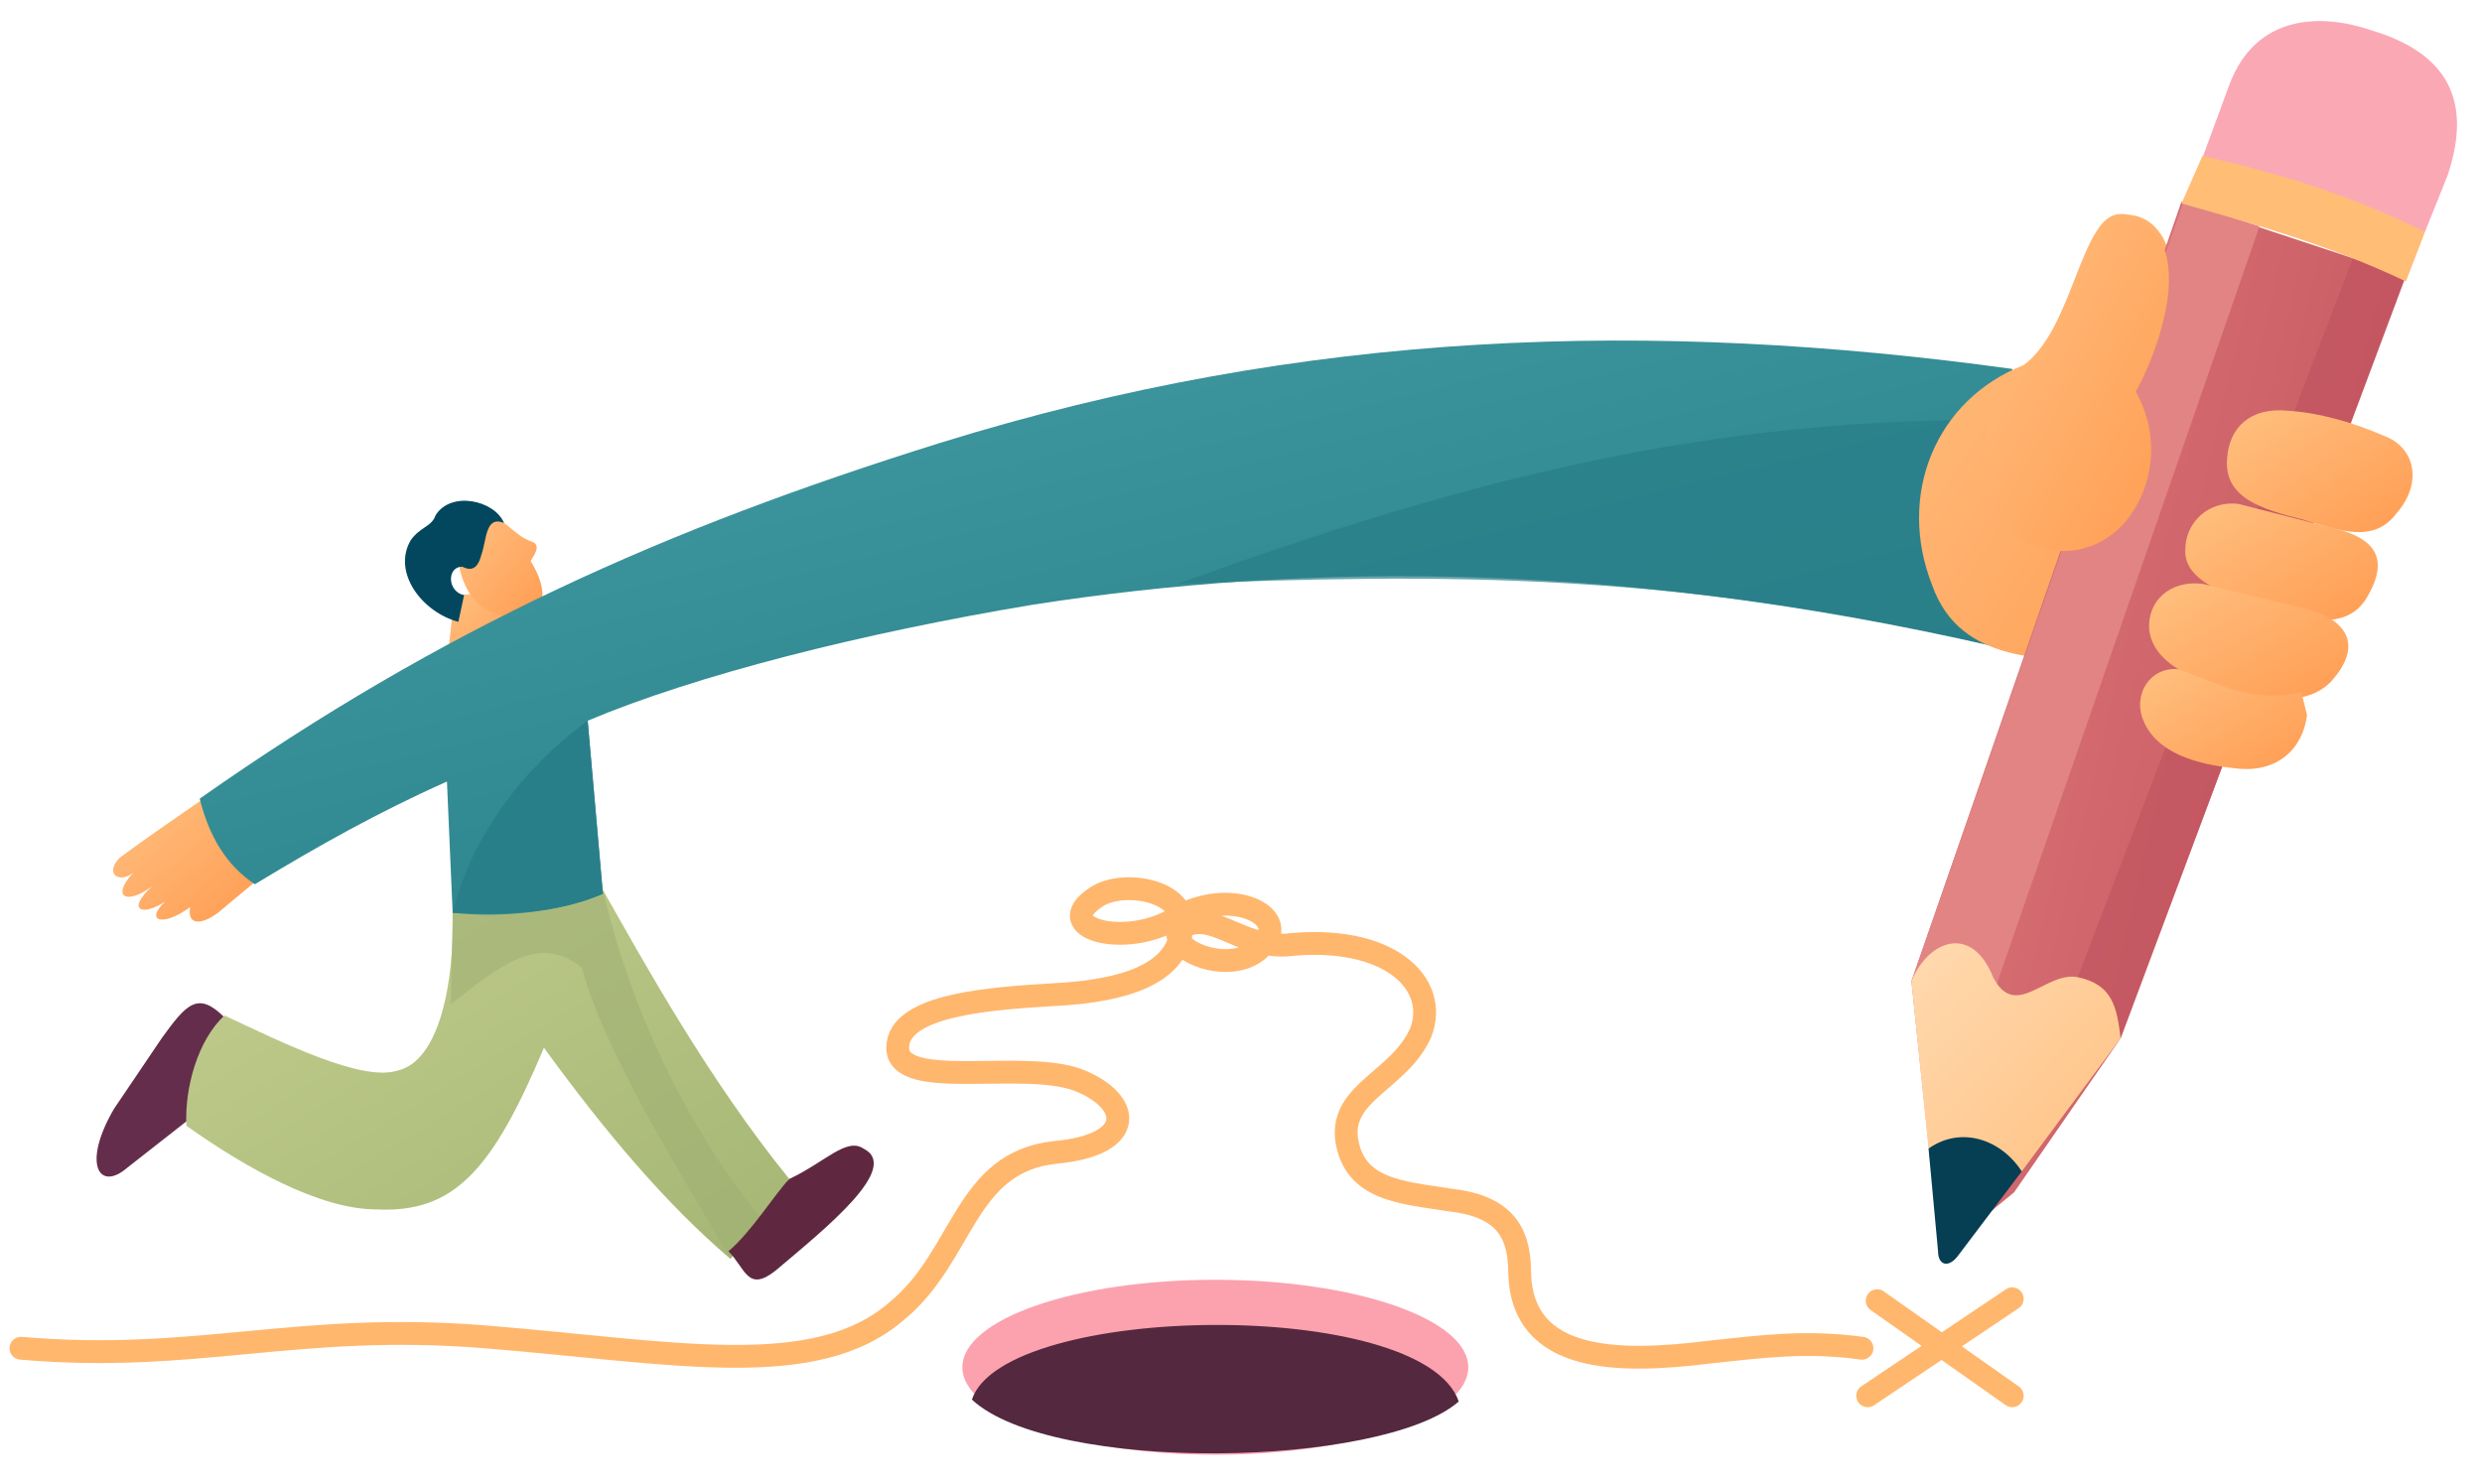
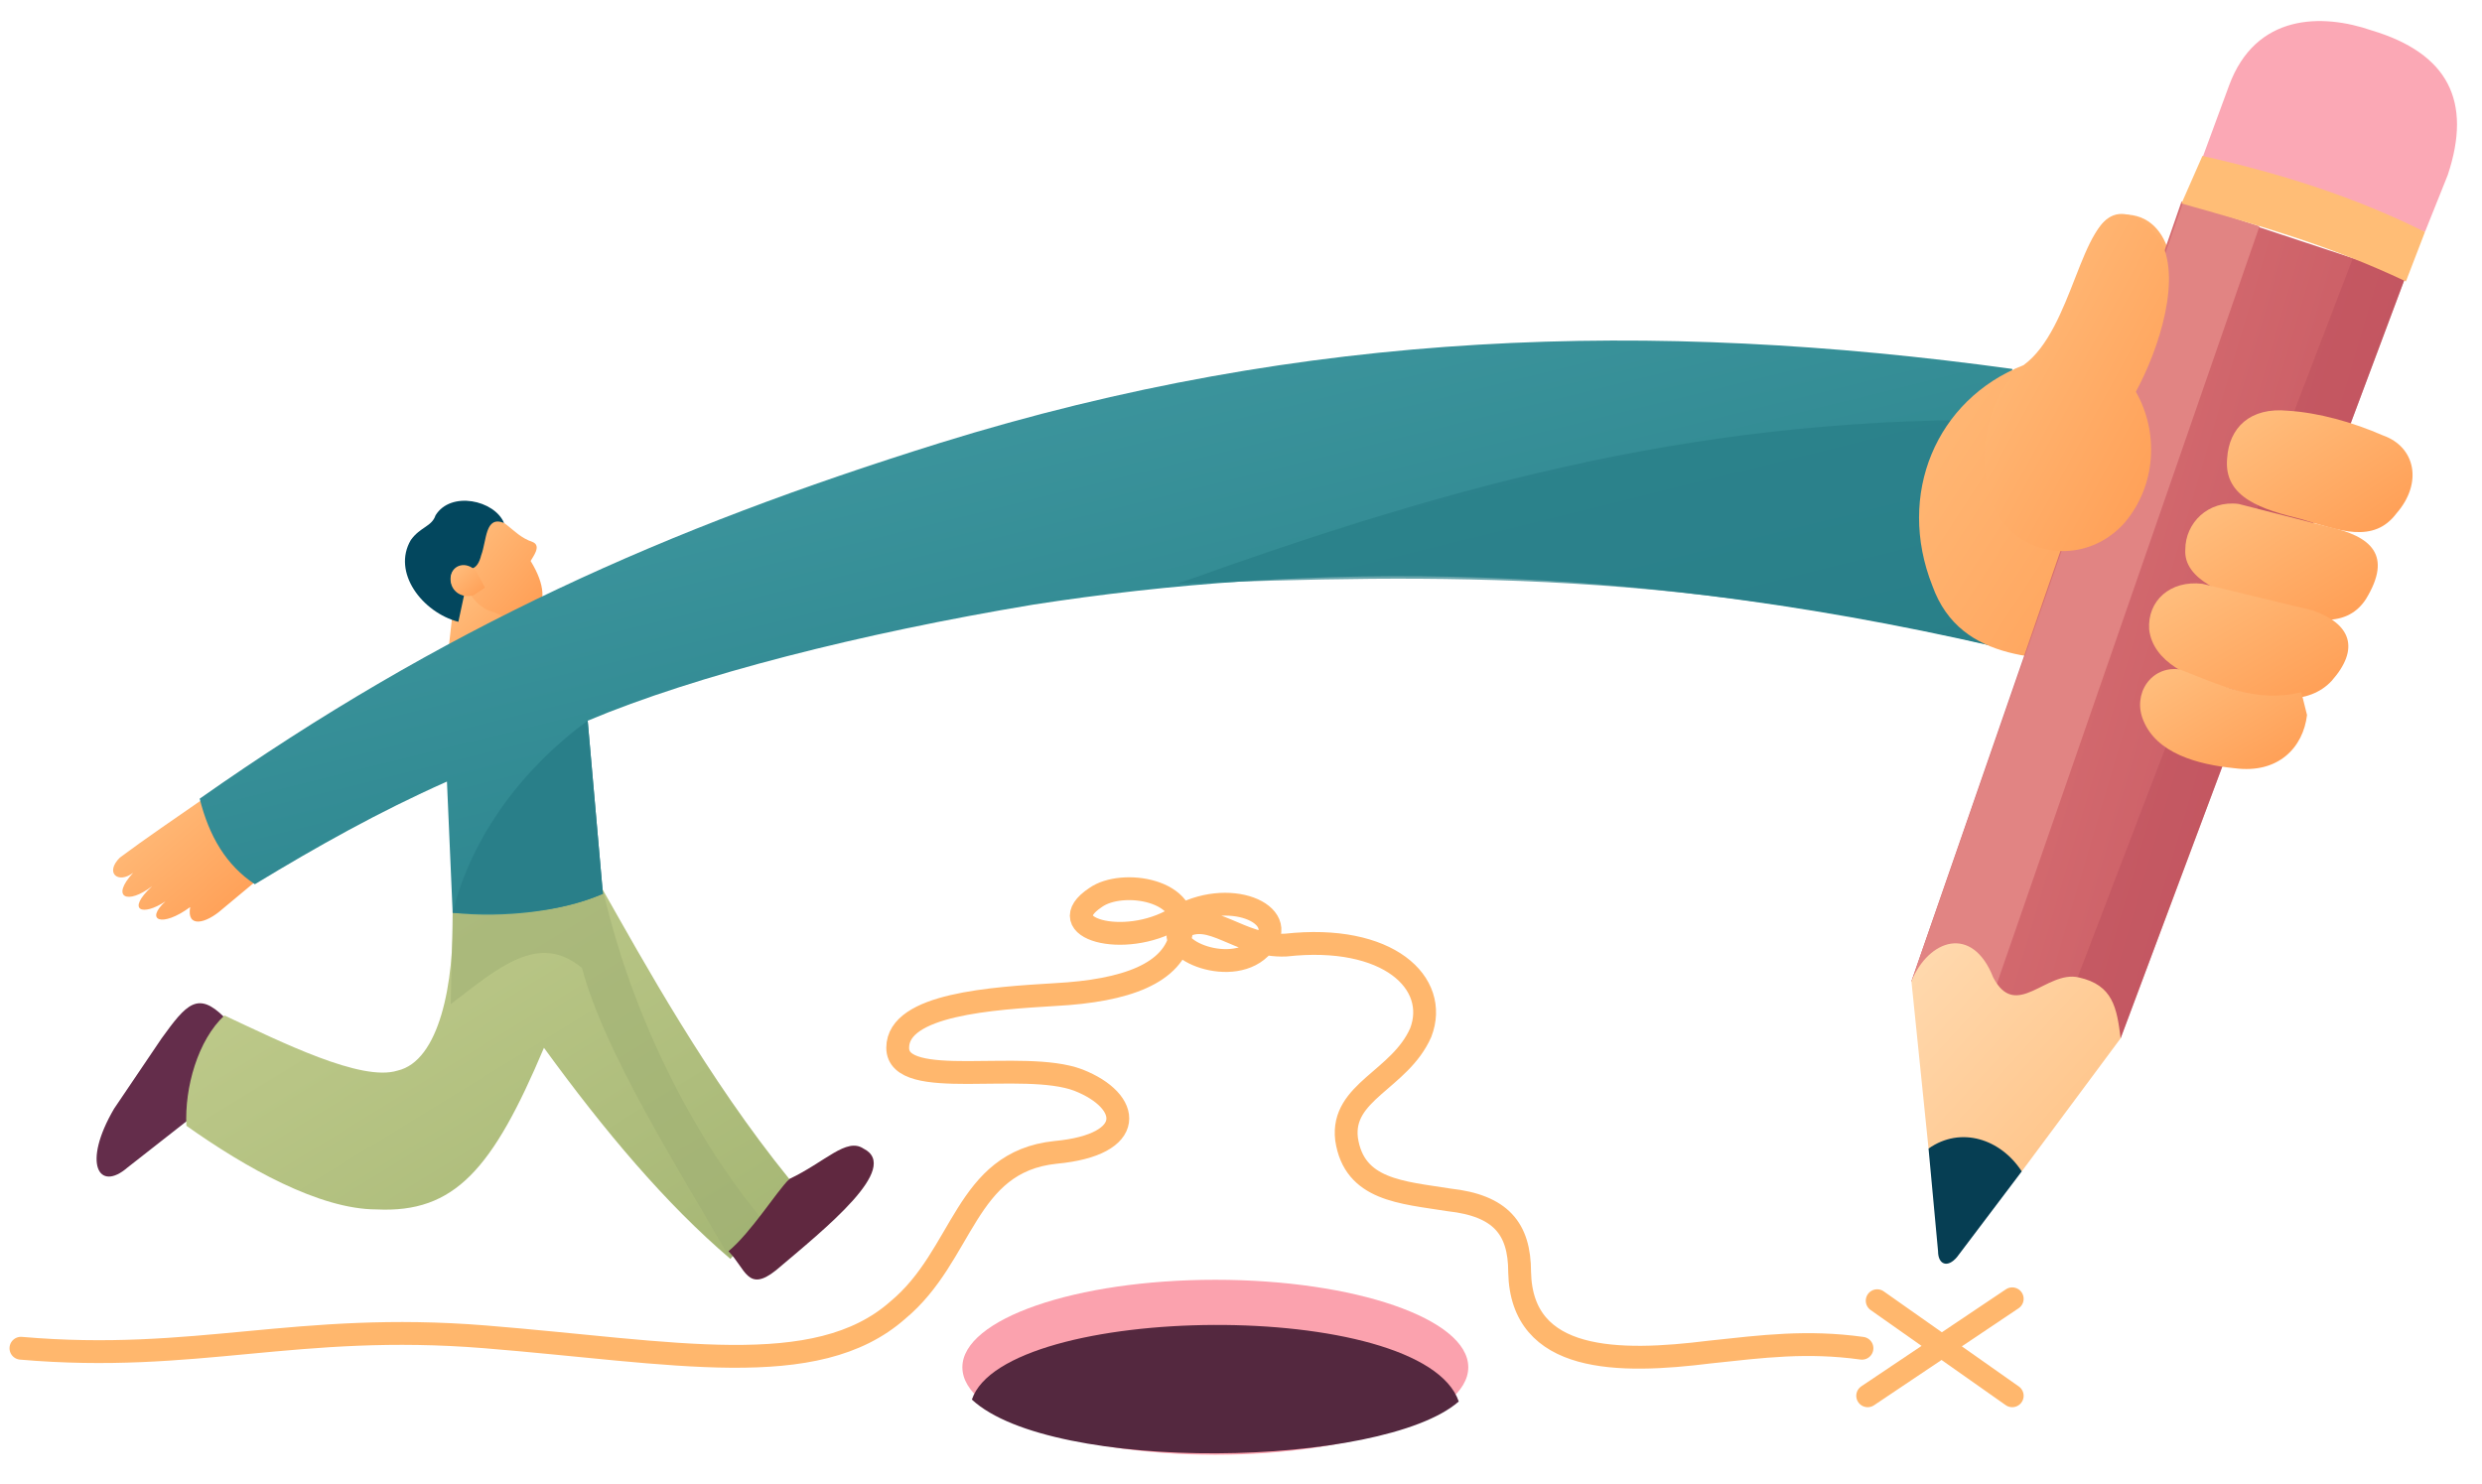
<svg xmlns="http://www.w3.org/2000/svg" viewBox="60 100 1305 780" role="img" aria-labelledby="title desc">
  <defs>
    <linearGradient id="teal" x2=".8" y2="1">
      <stop stop-color="#459da5" />
      <stop offset="1" stop-color="#247d86" />
    </linearGradient>
    <linearGradient id="sage" x2="1" y2="1">
      <stop stop-color="#c2cd8e" />
      <stop offset="1" stop-color="#a5b674" />
    </linearGradient>
    <linearGradient id="skin" x2="1" y2="1">
      <stop stop-color="#ffc080" />
      <stop offset="1" stop-color="#ff9c52" />
    </linearGradient>
    <linearGradient id="coral" x2="1" y2=".5">
      <stop stop-color="#df7b7b" />
      <stop offset="1" stop-color="#c65761" />
    </linearGradient>
    <linearGradient id="wood" x2="1" y2="1">
      <stop stop-color="#ffdab0" />
      <stop offset="1" stop-color="#ffc183" />
    </linearGradient>
  </defs>
  <g id="trail" fill="none" stroke="#ffb76d" stroke-width="12" stroke-linecap="round" stroke-linejoin="round">
    <path d="M71 809 C163 817 216 795 315 803 S489 827 532 789 C567 760 567 711 615 706 C658 702 655 679 627 668 C598 657 532 674 532 651 C532 628 582 625 615 623 C652 621 677 612 681 591 C687 568 650 562 636 572 C612 588 651 599 678 583 C706 566 739 581 724 597 C709 615 671 599 681 588 C697 578 711 598 736 597 C790 591 817 617 807 643 C796 668 765 674 768 699 C772 726 797 727 822 731 C849 734 859 746 859 769 C860 817 911 817 959 811 C987 808 1010 805 1039 809" />
    <path d="M1047 784 L1118 834 M1042 834 L1118 783" />
  </g>
  <g id="opening">
    <ellipse cx="699" cy="819" rx="133" ry="46" fill="#fba2ae" />
    <path d="M571 836 C588 785 808 782 827 837 C787 872 613 875 571 836Z" fill="#54283f" />
  </g>
  <g id="runner">
    <path d="M178 635 C164 621 158 628 145 646 L120 683 C103 712 112 727 127 714 L164 685Z" fill="#642d4b" />
    <path d="M377 568 C398 605 432 667 475 720 L444 762 C410 733 378 695 346 651 C319 715 299 738 258 736 C228 736 189 714 158 692 C157 672 164 647 178 634 C208 648 250 669 269 663 C291 658 299 617 298 579Z" fill="url(#sage)" />
    <path d="M366 609 C378 654 417 715 444 762 L463 744 C433 709 395 646 377 568 L298 579 L297 628 C322 609 343 590 366 609Z" fill="#9eae72" opacity=".55" />
    <path d="M443 758 C455 748 468 727 475 720 C494 711 505 698 514 704 C534 714 494 746 468 768 C453 780 452 767 443 758Z" fill="#602840" />
    <path d="M167 520 C154 529 135 542 123 551 C115 559 122 565 130 559 C118 572 127 576 140 566 C126 579 135 582 147 574 C136 584 145 588 160 577 C158 588 168 586 177 578 L195 563Z" fill="url(#skin)" />
    <path d="M299 413 L296 440 L319 451 L338 430 L328 411Z" fill="url(#skin)" />
    <path d="M312 373 C325 369 328 381 340 385 C345 387 340 393 339 395 C355 421 337 431 320 422 C309 420 301 405 301 392Z" fill="url(#skin)" />
    <path d="M301 427 C282 422 266 401 276 384 C281 377 287 377 289 371 C297 358 320 363 325 375 C315 371 316 384 313 392 C311 400 307 400 303 398 C295 398 295 411 304 413Z" fill="#03475e" />
+     <path id="ear" d="M310 400 C305 395 298 397 297 403 C296 410 302 415 309 413 L315 409Z" fill="url(#skin)" />
    <path d="M165 520 C293 430 410 378 554 333 C747 273 929 268 1118 294 L1130 445 C916 393 745 396 603 418 C513 433 426 455 369 479 L377 570 C357 579 325 583 298 580 L295 511 C259 527 227 545 194 565 C179 555 170 540 165 520Z" fill="url(#teal)" />
    <path d="M298 580 C308 539 336 503 369 479 L377 570 C351 581 324 581 298 580Z" fill="#297f89" />
    <path d="M679 407 C829 353 959 318 1123 321 L1130 445 C946 399 815 402 679 407Z" fill="#287e87" opacity=".7" />
  </g>
  <g id="hand-back">
    <path d="M1124 292 C1150 273 1154 214 1174 213 C1202 210 1208 247 1198 273 L1223 340 L1167 448 C1137 446 1091 450 1076 408 C1057 360 1078 310 1124 292Z" fill="url(#skin)" />
  </g>
  <g id="pencil">
-     <path d="M1065 616 L1207 206 L1325 245 L1175 646 L1119 727 L1080 759Z" fill="url(#coral)" />
+     <path d="M1065 616 L1207 206 L1325 245 L1175 646 L1065 616Z" fill="url(#coral)" />
    <path d="M1208 206 L1248 219 L1109 620 L1065 616Z" fill="#e18483" />
    <path d="M1297 236 L1325 245 L1175 646 L1147 628Z" fill="#bd515c" opacity=".55" />
    <path d="M1218 183 L1232 145 C1246 107 1281 107 1307 116 C1347 128 1360 153 1347 192 L1335 222Z" fill="#fba8b5" />
    <path d="M1218 182 C1258 191 1297 203 1335 222 L1325 248 C1285 229 1246 218 1207 207Z" fill="#ffbd76" />
    <path d="M1065 616 C1074 594 1097 586 1108 614 C1120 637 1136 610 1153 614 C1171 618 1173 630 1175 646 L1123 716 L1074 704Z" fill="url(#wood)" />
    <path d="M1074 704 C1091 692 1112 699 1123 716 L1089 761 C1084 767 1079 765 1079 758Z" fill="#063e53" />
  </g>
  <g id="grip" fill="url(#skin)">
    <path d="M1120 296 C1137 285 1147 261 1159 230 C1167 205 1183 210 1195 225 C1208 245 1195 284 1183 306 C1195 327 1194 355 1177 375 C1160 394 1133 394 1117 379 C1097 360 1100 315 1120 296Z" />
    <path d="M1263 316 C1243 314 1232 325 1231 341 C1229 362 1250 368 1270 373 C1290 379 1308 386 1320 370 C1334 354 1330 335 1313 329 C1297 322 1279 317 1263 316Z" />
    <path d="M1237 365 C1221 363 1209 375 1209 389 C1208 405 1230 413 1250 419 C1272 426 1293 432 1304 415 C1318 392 1307 382 1284 377Z" />
    <path d="M1218 407 C1201 405 1189 416 1190 431 C1192 448 1211 457 1232 462 C1253 469 1274 471 1286 458 C1301 441 1296 428 1276 421Z" />
    <path d="M1206 452 C1191 450 1181 465 1187 479 C1194 496 1215 502 1235 504 C1258 507 1271 493 1273 476 L1270 464 C1246 470 1227 460 1206 452Z" />
  </g>
</svg>
